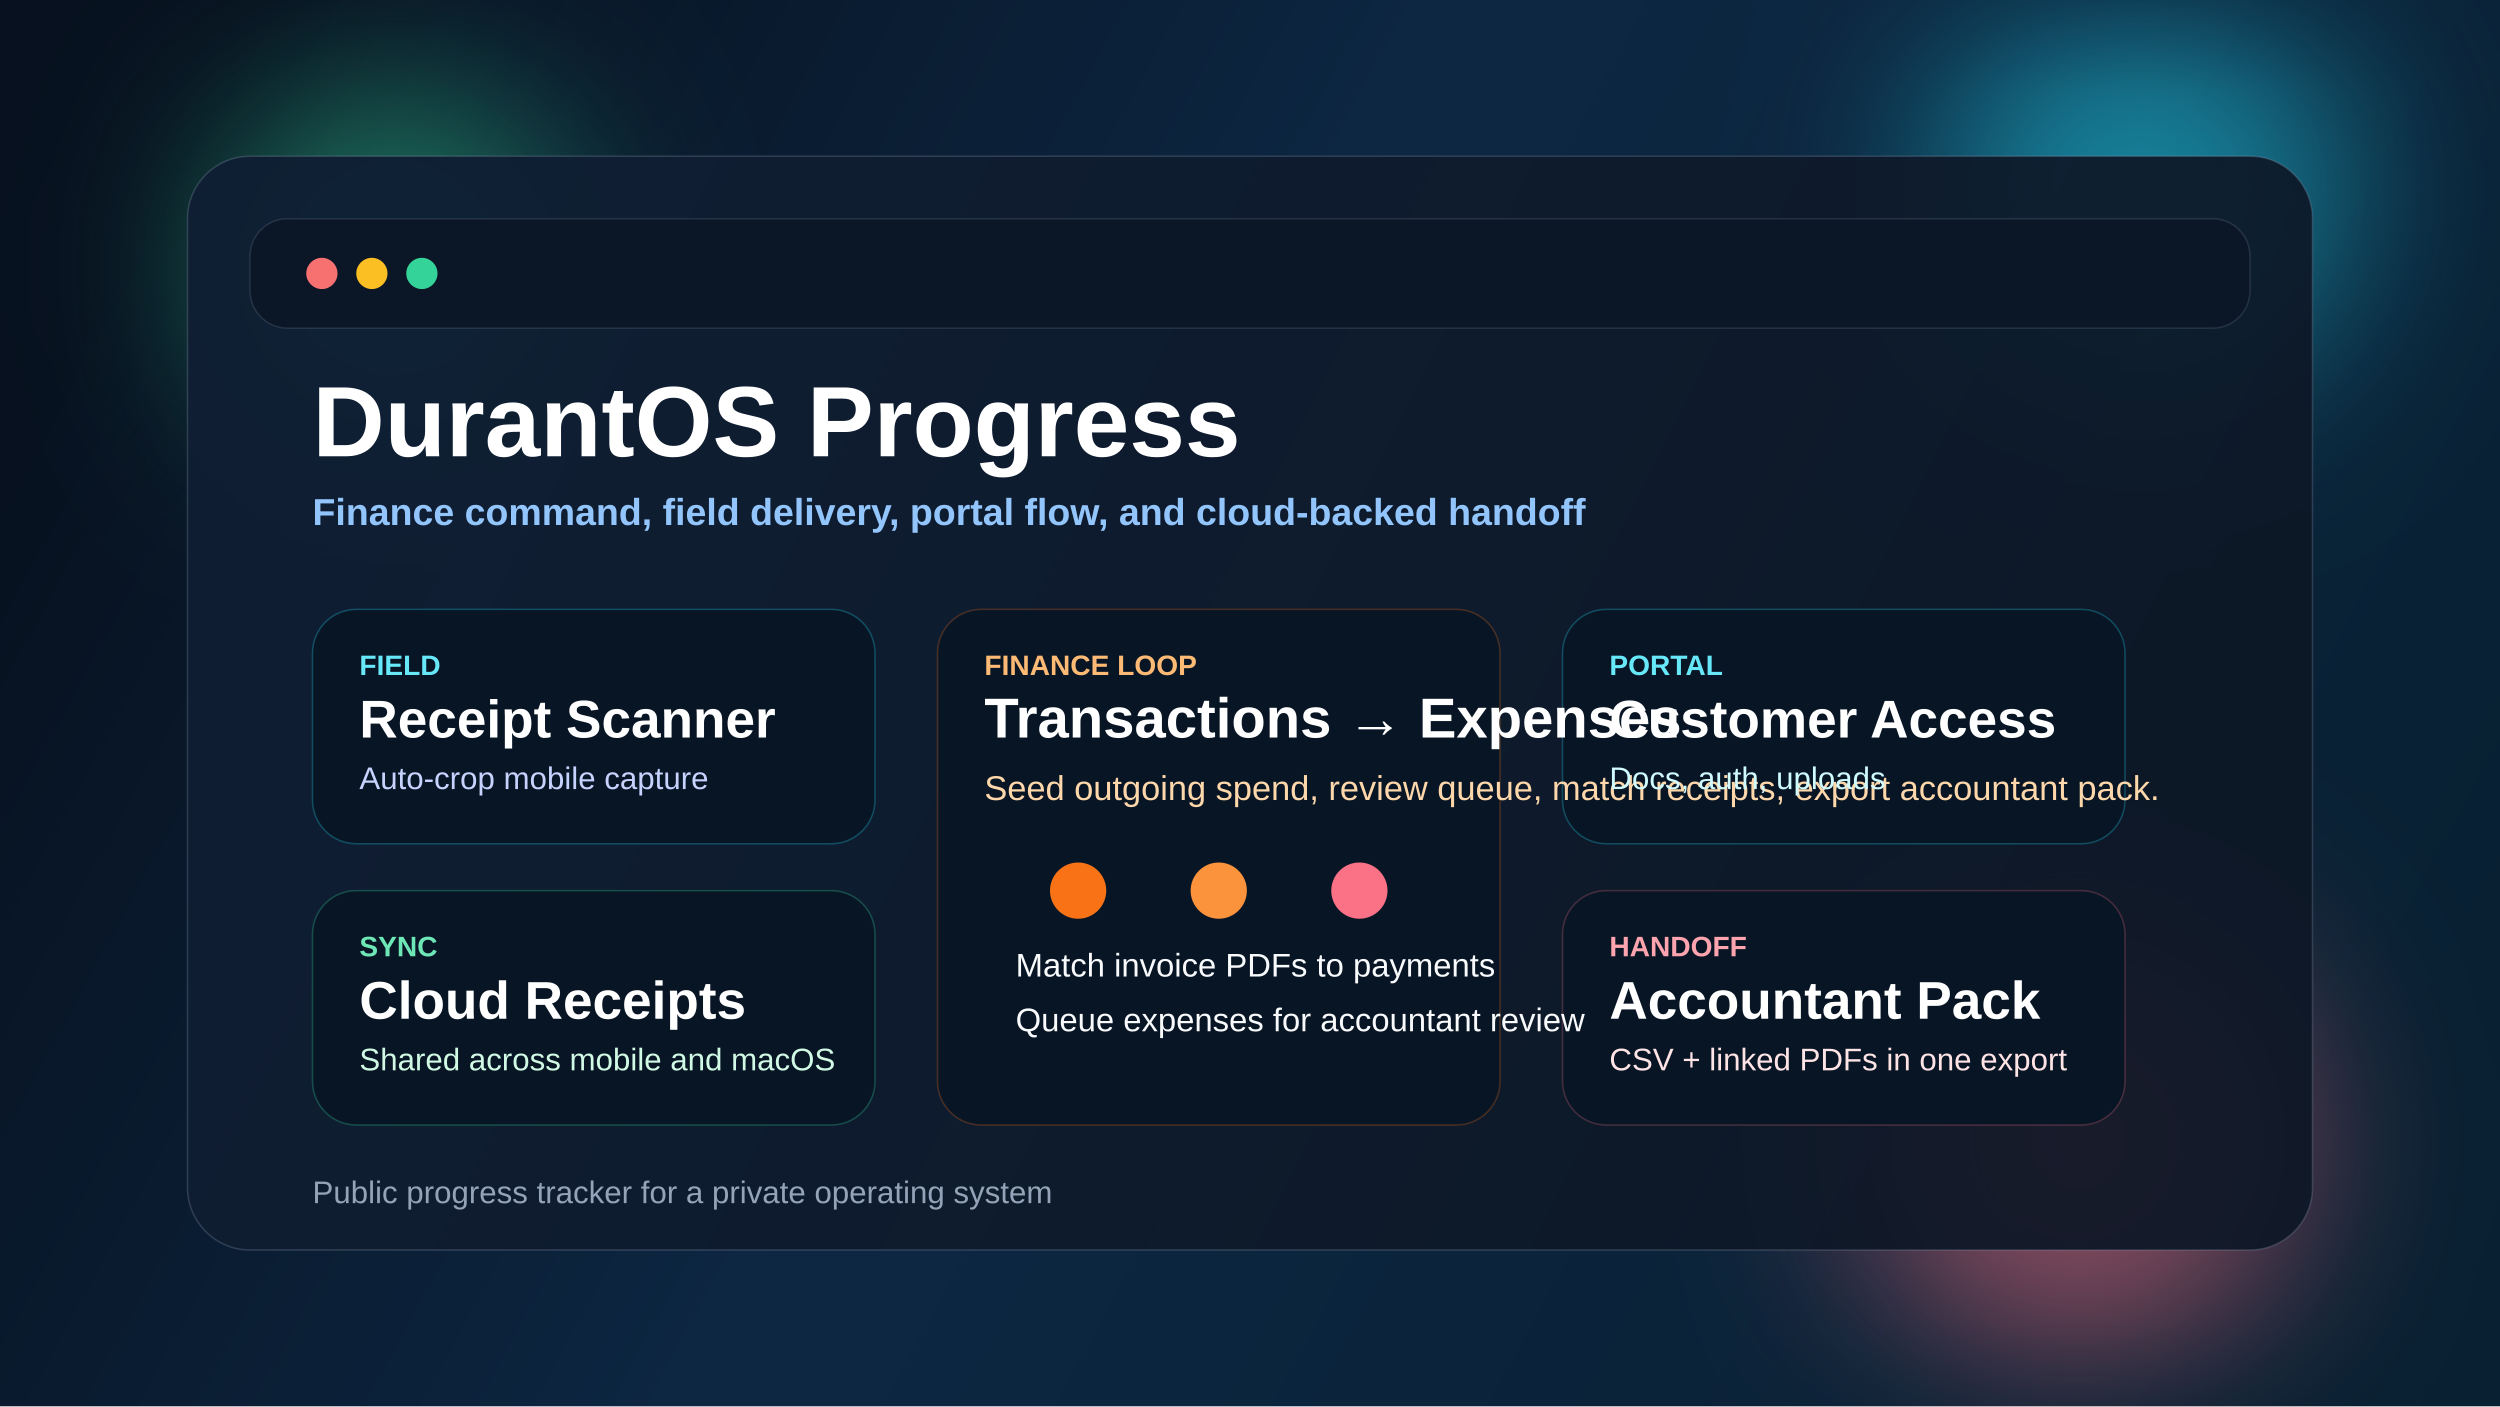
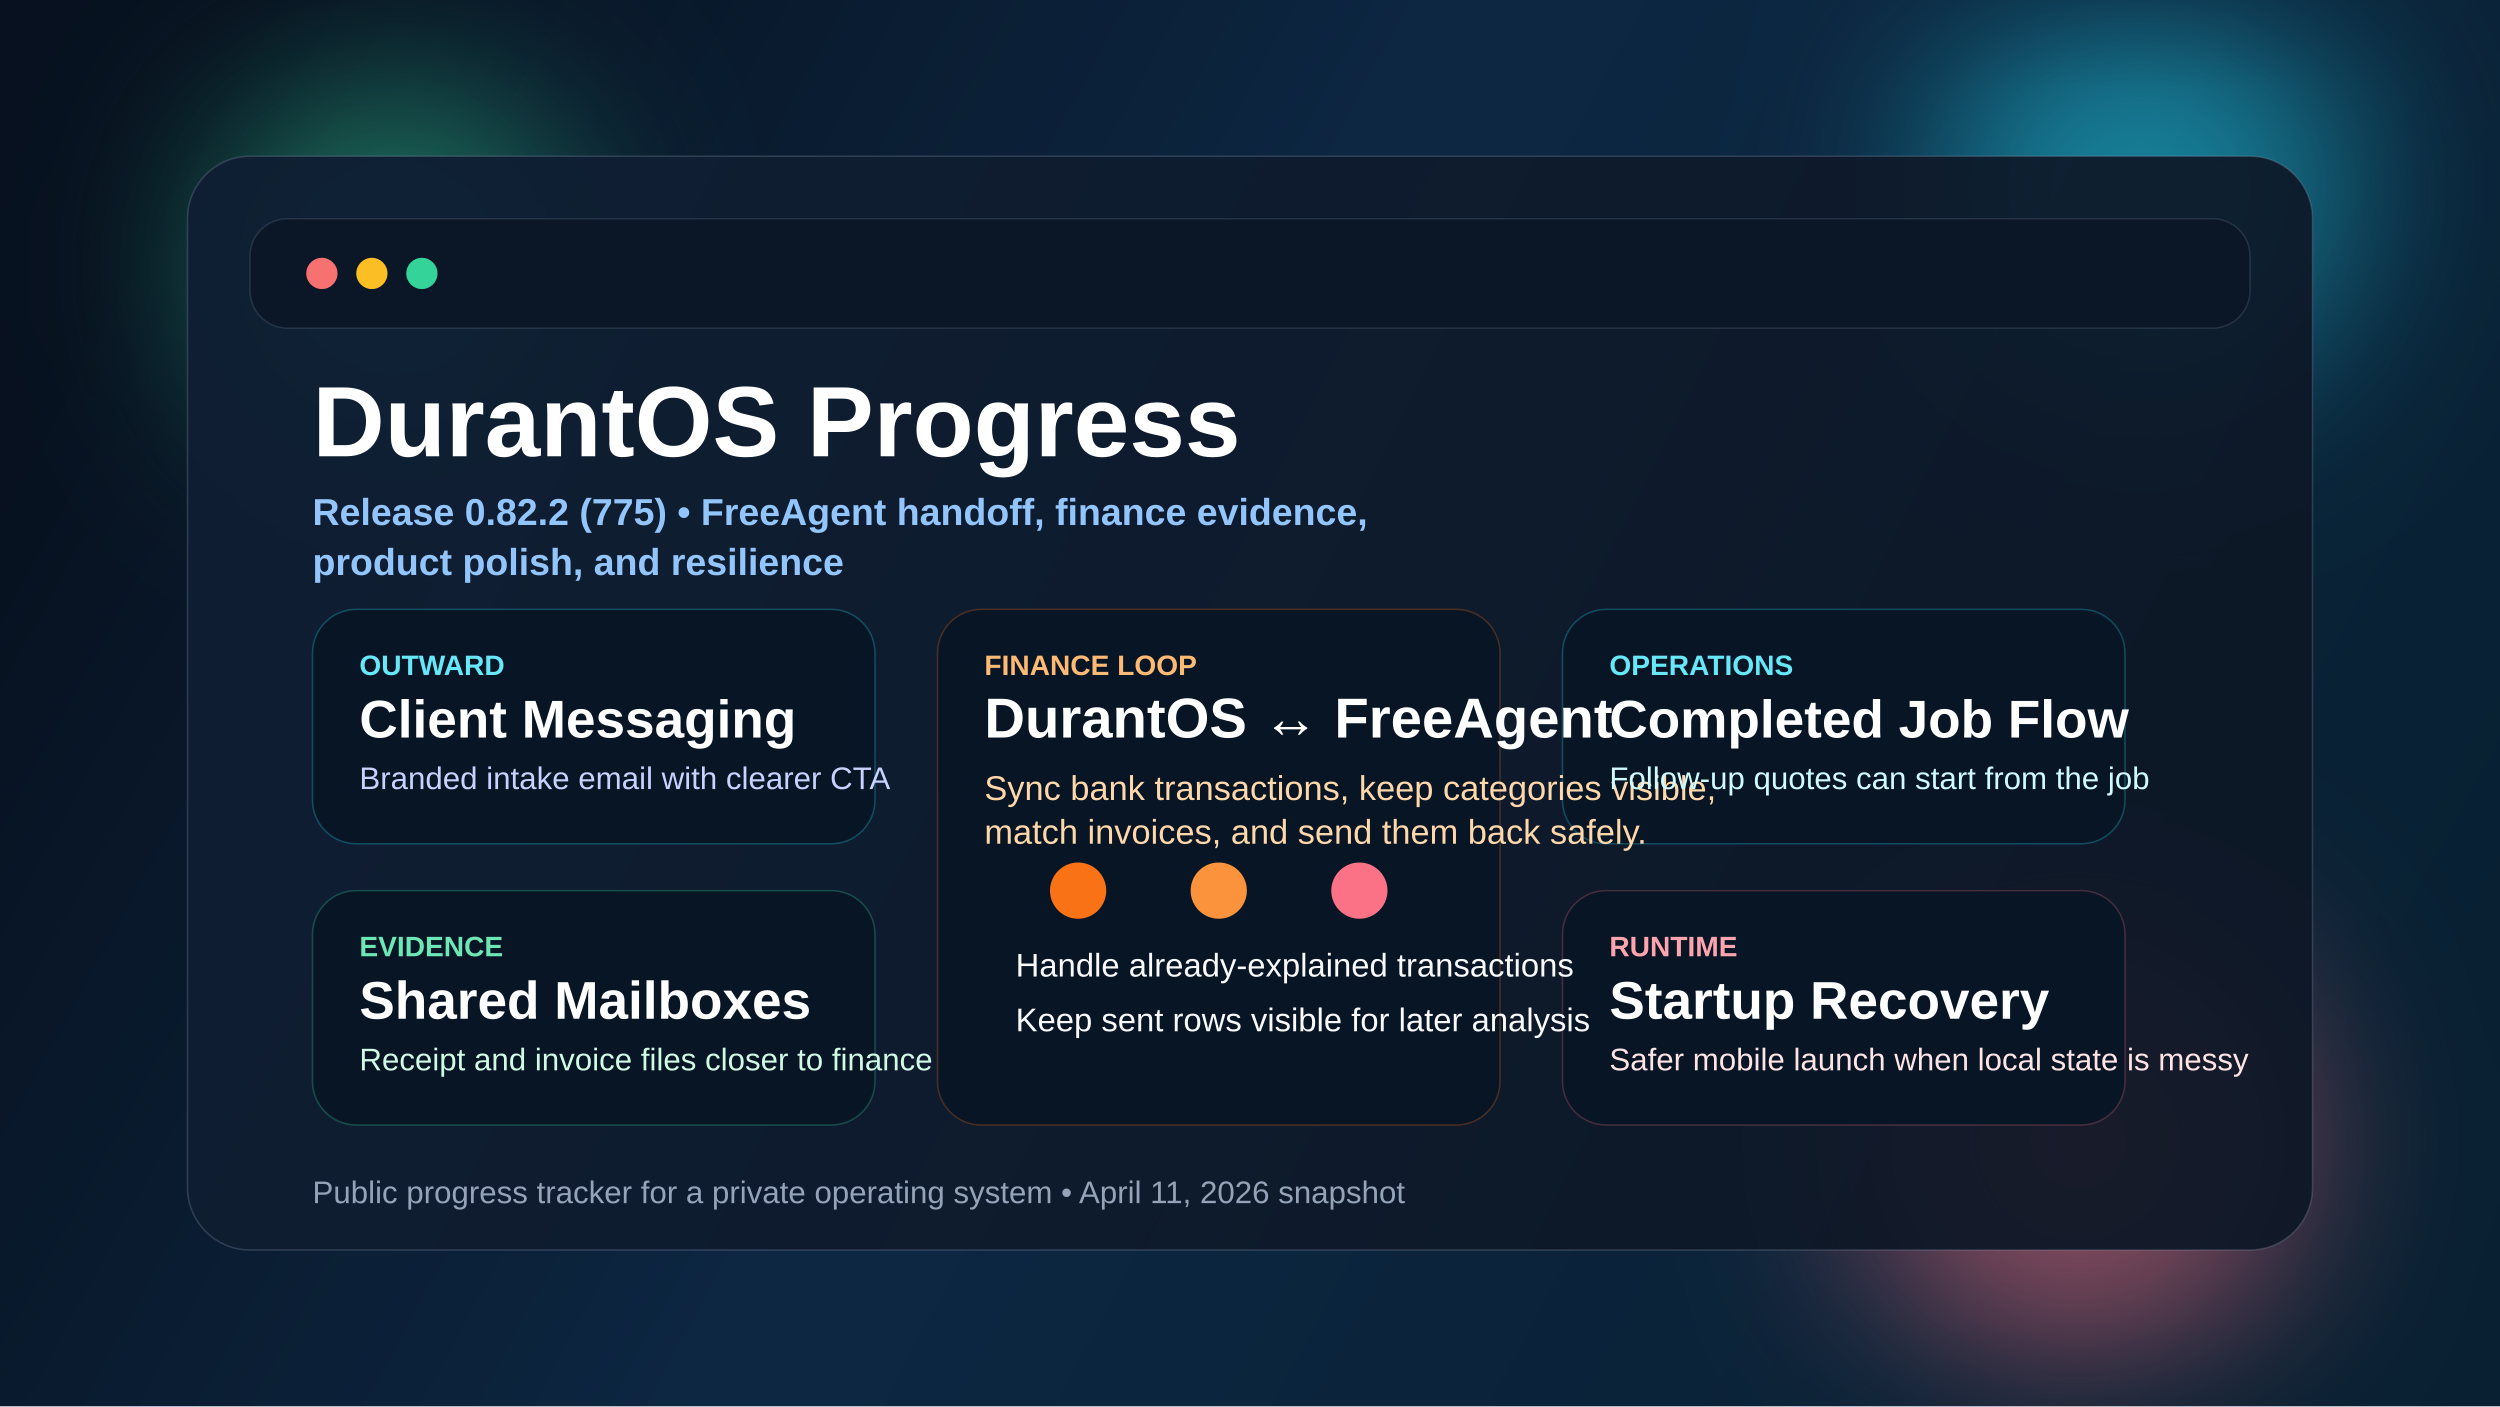
<svg xmlns="http://www.w3.org/2000/svg" width="1600" height="900" viewBox="0 0 1600 900" fill="none">
  <defs>
    <linearGradient id="bg" x1="120" y1="80" x2="1480" y2="820" gradientUnits="userSpaceOnUse">
      <stop stop-color="#07111F" />
      <stop offset="0.45" stop-color="#0D2743" />
      <stop offset="1" stop-color="#082032" />
    </linearGradient>
    <linearGradient id="panel" x1="240" y1="200" x2="1260" y2="720" gradientUnits="userSpaceOnUse">
      <stop stop-color="#0F1E33" stop-opacity="0.95" />
      <stop offset="1" stop-color="#0D1726" stop-opacity="0.92" />
    </linearGradient>
    <linearGradient id="accentA" x1="0" y1="0" x2="1" y2="1">
      <stop stop-color="#22D3EE" />
      <stop offset="1" stop-color="#38BDF8" />
    </linearGradient>
    <linearGradient id="accentB" x1="0" y1="0" x2="1" y2="1">
      <stop stop-color="#34D399" />
      <stop offset="1" stop-color="#10B981" />
    </linearGradient>
    <linearGradient id="accentC" x1="0" y1="0" x2="1" y2="1">
      <stop stop-color="#F97316" />
      <stop offset="1" stop-color="#FB7185" />
    </linearGradient>
    <filter id="blurGlow" x="-120" y="-120" width="1840" height="1140" filterUnits="userSpaceOnUse" color-interpolation-filters="sRGB">
      <feGaussianBlur stdDeviation="60" />
    </filter>
  </defs>
  <rect width="1600" height="900" fill="url(#bg)" />
  <g filter="url(#blurGlow)" opacity="0.55">
    <circle cx="1370" cy="120" r="130" fill="#22D3EE" />
    <circle cx="250" cy="170" r="110" fill="#34D399" />
    <circle cx="1330" cy="730" r="140" fill="#FB7185" />
  </g>
  <rect x="120" y="100" width="1360" height="700" rx="40" fill="url(#panel)" stroke="#94A3B8" stroke-opacity="0.25" />
  <rect x="160" y="140" width="1280" height="70" rx="24" fill="#0B1626" stroke="#94A3B8" stroke-opacity="0.18" />
  <circle cx="206" cy="175" r="10" fill="#F87171" />
  <circle cx="238" cy="175" r="10" fill="#FBBF24" />
  <circle cx="270" cy="175" r="10" fill="#34D399" />
  <text x="200" y="292" fill="white" font-family="Arial, Helvetica, sans-serif" font-size="64" font-weight="700">DurantOS Progress</text>
-   <text x="200" y="336" fill="#93C5FD" font-family="Arial, Helvetica, sans-serif" font-size="24" font-weight="600">Finance command, field delivery, portal flow, and cloud-backed handoff</text>
+   <text fill="#93C5FD" font-family="Arial, Helvetica, sans-serif" font-size="24" font-weight="600">
+     <tspan x="200" y="336">Release 0.82.2 (775) • FreeAgent handoff, finance evidence,</tspan>
+     <tspan x="200" y="368">product polish, and resilience</tspan>
+   </text>
  <rect x="200" y="390" width="360" height="150" rx="28" fill="#081525" stroke="#22D3EE" stroke-opacity="0.28" />
  <rect x="200" y="570" width="360" height="150" rx="28" fill="#081525" stroke="#34D399" stroke-opacity="0.28" />
  <rect x="600" y="390" width="360" height="330" rx="28" fill="#081525" stroke="#F97316" stroke-opacity="0.25" />
  <rect x="1000" y="390" width="360" height="150" rx="28" fill="#081525" stroke="#22D3EE" stroke-opacity="0.28" />
  <rect x="1000" y="570" width="360" height="150" rx="28" fill="#081525" stroke="#FB7185" stroke-opacity="0.24" />
-   <text x="230" y="432" fill="#67E8F9" font-family="Arial, Helvetica, sans-serif" font-size="18" font-weight="700">FIELD</text>
-   <text x="230" y="472" fill="white" font-family="Arial, Helvetica, sans-serif" font-size="34" font-weight="700">Receipt Scanner</text>
-   <text x="230" y="505" fill="#C7D2FE" font-family="Arial, Helvetica, sans-serif" font-size="20">Auto-crop mobile capture</text>
-   <text x="230" y="612" fill="#6EE7B7" font-family="Arial, Helvetica, sans-serif" font-size="18" font-weight="700">SYNC</text>
-   <text x="230" y="652" fill="white" font-family="Arial, Helvetica, sans-serif" font-size="34" font-weight="700">Cloud Receipts</text>
-   <text x="230" y="685" fill="#D1FAE5" font-family="Arial, Helvetica, sans-serif" font-size="20">Shared across mobile and macOS</text>
+   <text x="230" y="432" fill="#67E8F9" font-family="Arial, Helvetica, sans-serif" font-size="18" font-weight="700">OUTWARD</text>
+   <text x="230" y="472" fill="white" font-family="Arial, Helvetica, sans-serif" font-size="34" font-weight="700">Client Messaging</text>
+   <text x="230" y="505" fill="#C7D2FE" font-family="Arial, Helvetica, sans-serif" font-size="20">Branded intake email with clearer CTA</text>
+   <text x="230" y="612" fill="#6EE7B7" font-family="Arial, Helvetica, sans-serif" font-size="18" font-weight="700">EVIDENCE</text>
+   <text x="230" y="652" fill="white" font-family="Arial, Helvetica, sans-serif" font-size="34" font-weight="700">Shared Mailboxes</text>
+   <text x="230" y="685" fill="#D1FAE5" font-family="Arial, Helvetica, sans-serif" font-size="20">Receipt and invoice files closer to finance</text>
  <text x="630" y="432" fill="#FDBA74" font-family="Arial, Helvetica, sans-serif" font-size="18" font-weight="700">FINANCE LOOP</text>
-   <text x="630" y="472" fill="white" font-family="Arial, Helvetica, sans-serif" font-size="36" font-weight="700">Transactions → Expenses</text>
-   <text x="630" y="512" fill="#FED7AA" font-family="Arial, Helvetica, sans-serif" font-size="22">Seed outgoing spend, review queue, match receipts, export accountant pack.</text>
+   <text x="630" y="472" fill="white" font-family="Arial, Helvetica, sans-serif" font-size="36" font-weight="700">DurantOS ↔ FreeAgent</text>
+   <text fill="#FED7AA" font-family="Arial, Helvetica, sans-serif" font-size="22">
+     <tspan x="630" y="512">Sync bank transactions, keep categories visible,</tspan>
+     <tspan x="630" y="540">match invoices, and send them back safely.</tspan>
+   </text>
  <path d="M650 570H910" stroke="url(#accentC)" stroke-width="10" stroke-linecap="round" />
  <circle cx="690" cy="570" r="18" fill="#F97316" />
  <circle cx="780" cy="570" r="18" fill="#FB923C" />
  <circle cx="870" cy="570" r="18" fill="#FB7185" />
-   <text x="650" y="625" fill="#F8FAFC" font-family="Arial, Helvetica, sans-serif" font-size="21">Match invoice PDFs to payments</text>
-   <text x="650" y="660" fill="#F8FAFC" font-family="Arial, Helvetica, sans-serif" font-size="21">Queue expenses for accountant review</text>
-   <text x="1030" y="432" fill="#67E8F9" font-family="Arial, Helvetica, sans-serif" font-size="18" font-weight="700">PORTAL</text>
-   <text x="1030" y="472" fill="white" font-family="Arial, Helvetica, sans-serif" font-size="34" font-weight="700">Customer Access</text>
-   <text x="1030" y="505" fill="#CFFAFE" font-family="Arial, Helvetica, sans-serif" font-size="20">Docs, auth, uploads</text>
-   <text x="1030" y="612" fill="#FDA4AF" font-family="Arial, Helvetica, sans-serif" font-size="18" font-weight="700">HANDOFF</text>
-   <text x="1030" y="652" fill="white" font-family="Arial, Helvetica, sans-serif" font-size="34" font-weight="700">Accountant Pack</text>
-   <text x="1030" y="685" fill="#FFE4E6" font-family="Arial, Helvetica, sans-serif" font-size="20">CSV + linked PDFs in one export</text>
-   <text x="200" y="770" fill="#94A3B8" font-family="Arial, Helvetica, sans-serif" font-size="20">Public progress tracker for a private operating system</text>
+   <text x="650" y="625" fill="#F8FAFC" font-family="Arial, Helvetica, sans-serif" font-size="21">Handle already-explained transactions</text>
+   <text x="650" y="660" fill="#F8FAFC" font-family="Arial, Helvetica, sans-serif" font-size="21">Keep sent rows visible for later analysis</text>
+   <text x="1030" y="432" fill="#67E8F9" font-family="Arial, Helvetica, sans-serif" font-size="18" font-weight="700">OPERATIONS</text>
+   <text x="1030" y="472" fill="white" font-family="Arial, Helvetica, sans-serif" font-size="34" font-weight="700">Completed Job Flow</text>
+   <text x="1030" y="505" fill="#CFFAFE" font-family="Arial, Helvetica, sans-serif" font-size="20">Follow-up quotes can start from the job</text>
+   <text x="1030" y="612" fill="#FDA4AF" font-family="Arial, Helvetica, sans-serif" font-size="18" font-weight="700">RUNTIME</text>
+   <text x="1030" y="652" fill="white" font-family="Arial, Helvetica, sans-serif" font-size="34" font-weight="700">Startup Recovery</text>
+   <text x="1030" y="685" fill="#FFE4E6" font-family="Arial, Helvetica, sans-serif" font-size="20">Safer mobile launch when local state is messy</text>
+   <text x="200" y="770" fill="#94A3B8" font-family="Arial, Helvetica, sans-serif" font-size="20">Public progress tracker for a private operating system • April 11, 2026 snapshot</text>
</svg>
